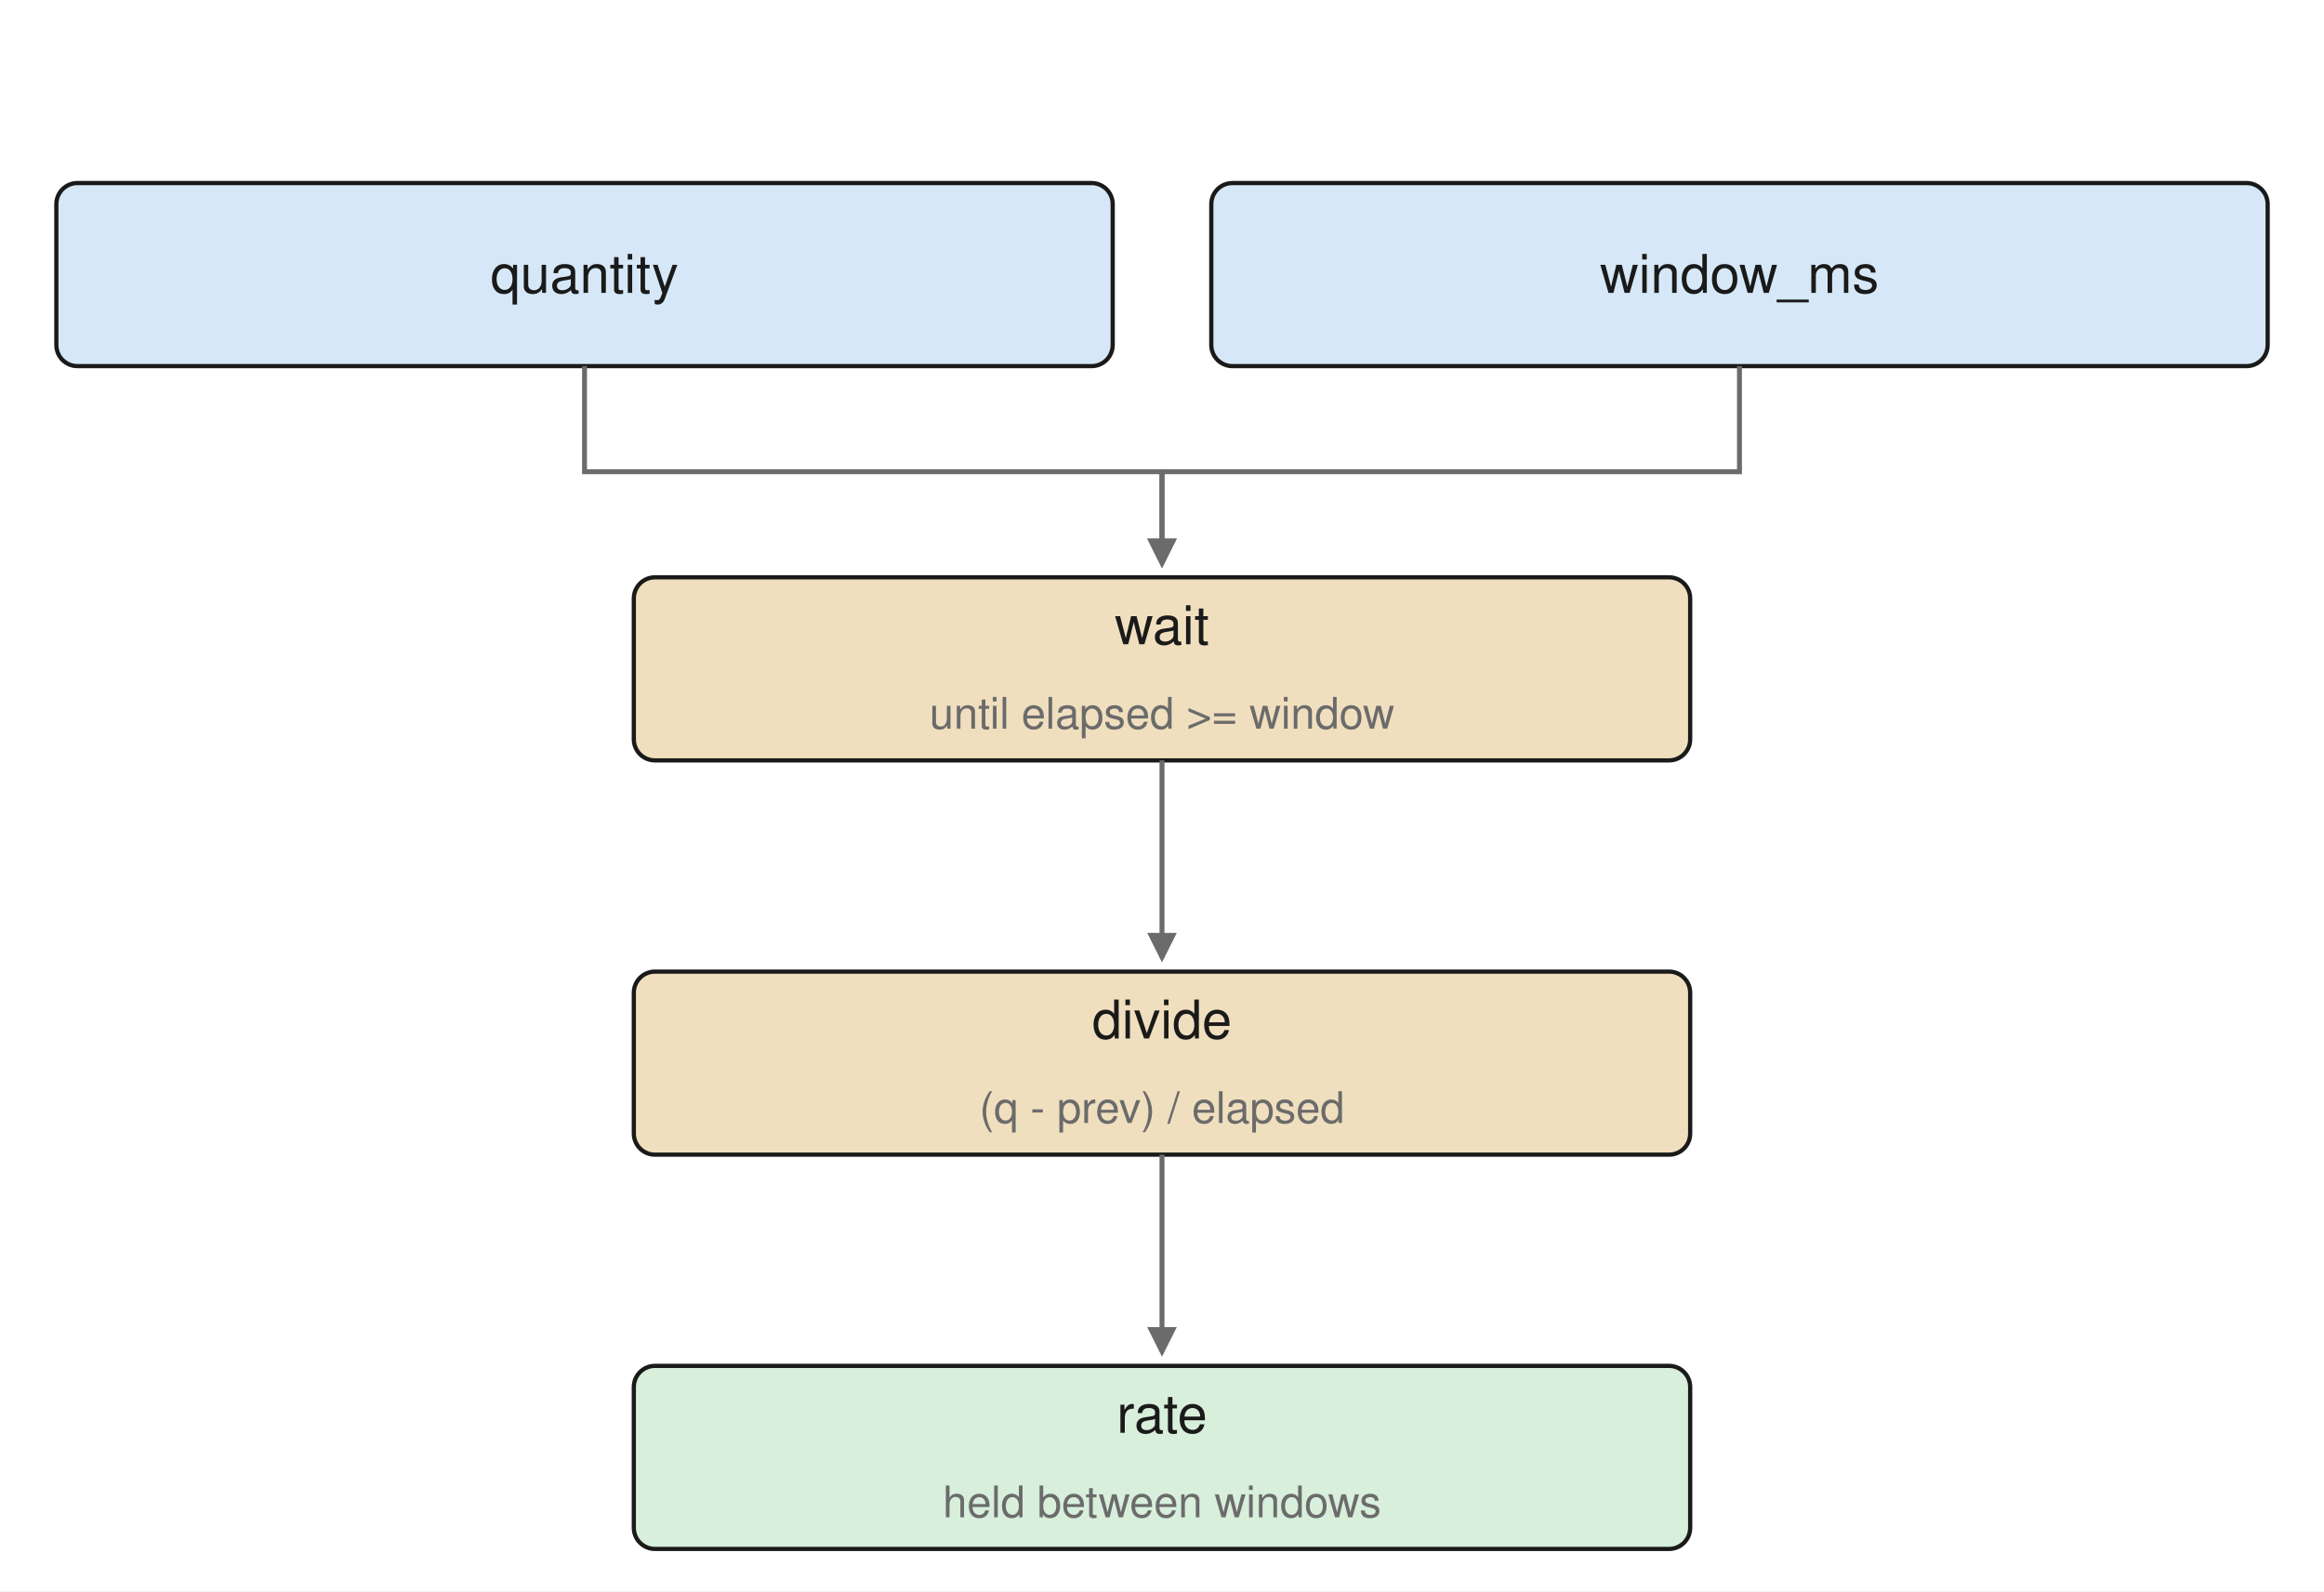
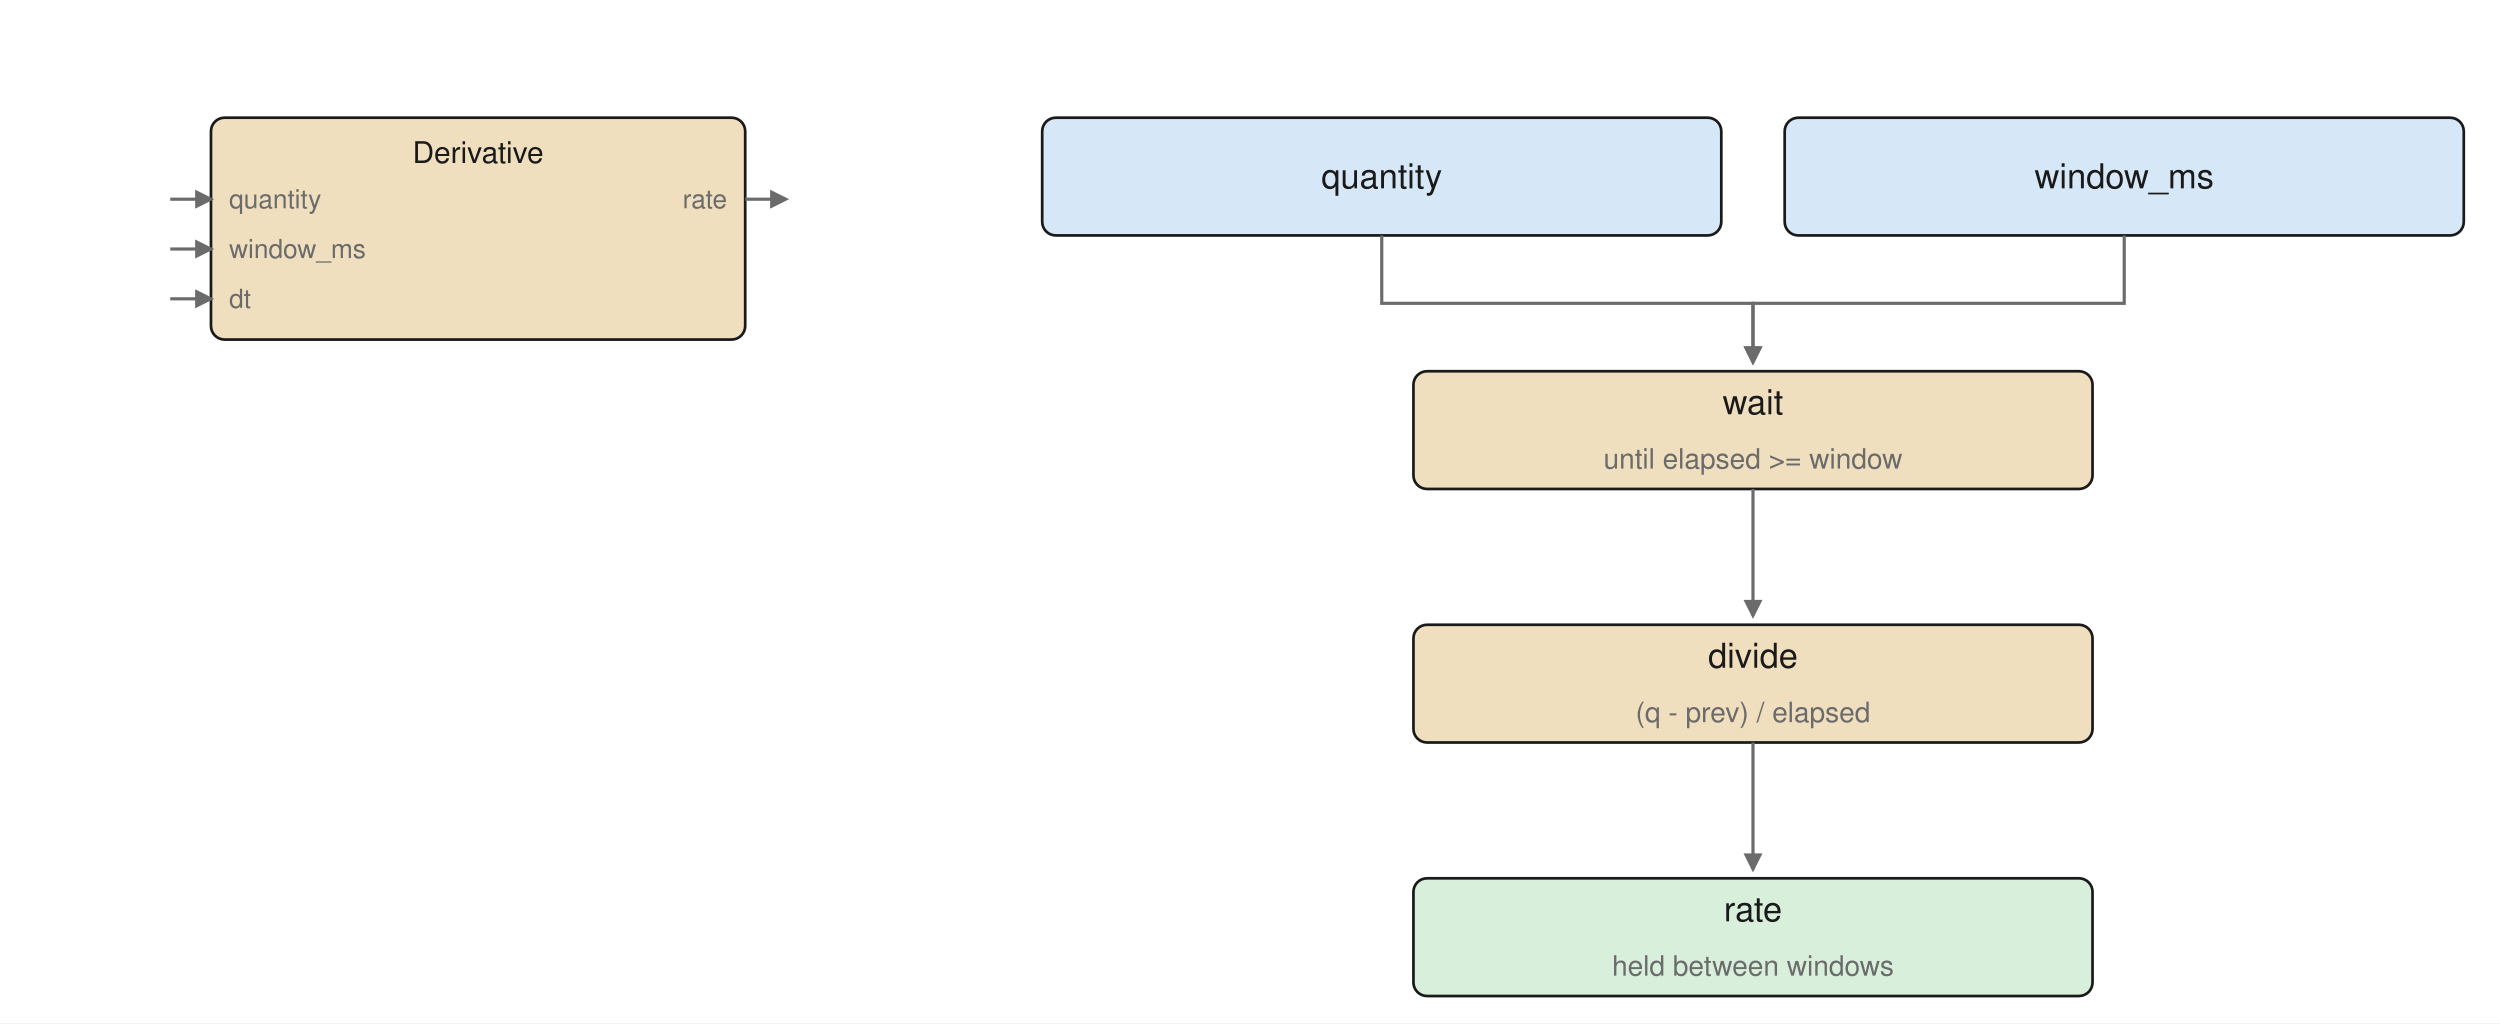
- <svg xmlns="http://www.w3.org/2000/svg" width="330" height="226" viewBox="0 0 330 226" style="max-width:100%;height:auto" content="&lt;mxfile host=&quot;app.diagrams.net&quot; type=&quot;device&quot;&gt;&lt;diagram id=&quot;block_Derivative&quot; name=&quot;block_Derivative&quot;&gt;&lt;mxGraphModel dx=&quot;330&quot; dy=&quot;226&quot; grid=&quot;0&quot; gridSize=&quot;10&quot; guides=&quot;1&quot; tooltips=&quot;1&quot; connect=&quot;1&quot; arrows=&quot;1&quot; fold=&quot;1&quot; page=&quot;1&quot; pageScale=&quot;1&quot; pageWidth=&quot;330&quot; pageHeight=&quot;226&quot; math=&quot;0&quot; shadow=&quot;0&quot;&gt;&lt;root&gt;&lt;mxCell id=&quot;0&quot;/&gt;&lt;mxCell id=&quot;1&quot; parent=&quot;0&quot;/&gt;&lt;mxCell id=&quot;n2&quot; value=&quot;quantity&quot; style=&quot;rounded=1;fillColor=#d6e8f7;strokeColor=#1a1a1a;whiteSpace=wrap;html=1;fontSize=8&quot; vertex=&quot;1&quot; parent=&quot;1&quot;&gt;&lt;mxGeometry x=&quot;8.0&quot; y=&quot;26&quot; width=&quot;150&quot; height=&quot;26&quot; as=&quot;geometry&quot;/&gt;&lt;/mxCell&gt;&lt;mxCell id=&quot;n3&quot; value=&quot;window_ms&quot; style=&quot;rounded=1;fillColor=#d6e8f7;strokeColor=#1a1a1a;whiteSpace=wrap;html=1;fontSize=8&quot; vertex=&quot;1&quot; parent=&quot;1&quot;&gt;&lt;mxGeometry x=&quot;172.0&quot; y=&quot;26&quot; width=&quot;150&quot; height=&quot;26&quot; as=&quot;geometry&quot;/&gt;&lt;/mxCell&gt;&lt;mxCell id=&quot;n4&quot; value=&quot;wait&quot; style=&quot;rounded=1;fillColor=#f0dfbe;strokeColor=#1a1a1a;whiteSpace=wrap;html=1;fontSize=8&quot; vertex=&quot;1&quot; parent=&quot;1&quot;&gt;&lt;mxGeometry x=&quot;90.0&quot; y=&quot;82&quot; width=&quot;150&quot; height=&quot;26&quot; as=&quot;geometry&quot;/&gt;&lt;/mxCell&gt;&lt;mxCell id=&quot;n5&quot; value=&quot;divide&quot; style=&quot;rounded=1;fillColor=#f0dfbe;strokeColor=#1a1a1a;whiteSpace=wrap;html=1;fontSize=8&quot; vertex=&quot;1&quot; parent=&quot;1&quot;&gt;&lt;mxGeometry x=&quot;90.0&quot; y=&quot;138&quot; width=&quot;150&quot; height=&quot;26&quot; as=&quot;geometry&quot;/&gt;&lt;/mxCell&gt;&lt;mxCell id=&quot;n6&quot; value=&quot;rate&quot; style=&quot;rounded=1;fillColor=#d7efdb;strokeColor=#1a1a1a;whiteSpace=wrap;html=1;fontSize=8&quot; vertex=&quot;1&quot; parent=&quot;1&quot;&gt;&lt;mxGeometry x=&quot;90.0&quot; y=&quot;194&quot; width=&quot;150&quot; height=&quot;26&quot; as=&quot;geometry&quot;/&gt;&lt;/mxCell&gt;&lt;mxCell id=&quot;e7&quot; value=&quot;&quot; style=&quot;edgeStyle=none;html=1;strokeColor=#6b6b6b;endArrow=block&quot; edge=&quot;1&quot; parent=&quot;1&quot;&gt;&lt;mxGeometry relative=&quot;1&quot; as=&quot;geometry&quot;&gt;&lt;mxPoint x=&quot;83.0&quot; y=&quot;52&quot; as=&quot;sourcePoint&quot;/&gt;&lt;mxPoint x=&quot;165.0&quot; y=&quot;80&quot; as=&quot;targetPoint&quot;/&gt;&lt;Array as=&quot;points&quot;&gt;&lt;mxPoint x=&quot;83.0&quot; y=&quot;67.0&quot;/&gt;&lt;mxPoint x=&quot;165.0&quot; y=&quot;67.0&quot;/&gt;&lt;/Array&gt;&lt;/mxGeometry&gt;&lt;/mxCell&gt;&lt;mxCell id=&quot;e8&quot; value=&quot;&quot; style=&quot;edgeStyle=none;html=1;strokeColor=#6b6b6b;endArrow=block&quot; edge=&quot;1&quot; parent=&quot;1&quot;&gt;&lt;mxGeometry relative=&quot;1&quot; as=&quot;geometry&quot;&gt;&lt;mxPoint x=&quot;247.0&quot; y=&quot;52&quot; as=&quot;sourcePoint&quot;/&gt;&lt;mxPoint x=&quot;165.0&quot; y=&quot;80&quot; as=&quot;targetPoint&quot;/&gt;&lt;Array as=&quot;points&quot;&gt;&lt;mxPoint x=&quot;247.0&quot; y=&quot;67.0&quot;/&gt;&lt;mxPoint x=&quot;165.0&quot; y=&quot;67.0&quot;/&gt;&lt;/Array&gt;&lt;/mxGeometry&gt;&lt;/mxCell&gt;&lt;mxCell id=&quot;e9&quot; value=&quot;&quot; style=&quot;edgeStyle=none;html=1;strokeColor=#6b6b6b;endArrow=block&quot; edge=&quot;1&quot; parent=&quot;1&quot;&gt;&lt;mxGeometry relative=&quot;1&quot; as=&quot;geometry&quot;&gt;&lt;mxPoint x=&quot;165.0&quot; y=&quot;108&quot; as=&quot;sourcePoint&quot;/&gt;&lt;mxPoint x=&quot;165.0&quot; y=&quot;136&quot; as=&quot;targetPoint&quot;/&gt;&lt;/mxGeometry&gt;&lt;/mxCell&gt;&lt;mxCell id=&quot;e10&quot; value=&quot;&quot; style=&quot;edgeStyle=none;html=1;strokeColor=#6b6b6b;endArrow=block&quot; edge=&quot;1&quot; parent=&quot;1&quot;&gt;&lt;mxGeometry relative=&quot;1&quot; as=&quot;geometry&quot;&gt;&lt;mxPoint x=&quot;165.0&quot; y=&quot;164&quot; as=&quot;sourcePoint&quot;/&gt;&lt;mxPoint x=&quot;165.0&quot; y=&quot;192&quot; as=&quot;targetPoint&quot;/&gt;&lt;/mxGeometry&gt;&lt;/mxCell&gt;&lt;/root&gt;&lt;/mxGraphModel&gt;&lt;/diagram&gt;&lt;/mxfile&gt;">
+ <svg xmlns="http://www.w3.org/2000/svg" width="552.2" height="226" viewBox="0 0 552.2 226" style="max-width:100%;height:auto" content="&lt;mxfile host=&quot;app.diagrams.net&quot; type=&quot;device&quot;&gt;&lt;diagram id=&quot;block_Derivative&quot; name=&quot;block_Derivative&quot;&gt;&lt;mxGraphModel dx=&quot;552.2&quot; dy=&quot;226&quot; grid=&quot;0&quot; gridSize=&quot;10&quot; guides=&quot;1&quot; tooltips=&quot;1&quot; connect=&quot;1&quot; arrows=&quot;1&quot; fold=&quot;1&quot; page=&quot;1&quot; pageScale=&quot;1&quot; pageWidth=&quot;552.2&quot; pageHeight=&quot;226&quot; math=&quot;0&quot; shadow=&quot;0&quot;&gt;&lt;root&gt;&lt;mxCell id=&quot;0&quot;/&gt;&lt;mxCell id=&quot;1&quot; parent=&quot;0&quot;/&gt;&lt;mxCell id=&quot;n2&quot; value=&quot;&quot; style=&quot;rounded=1;fillColor=#f0dfbe;strokeColor=#1a1a1a;whiteSpace=wrap;html=1;fontSize=8&quot; vertex=&quot;1&quot; parent=&quot;1&quot;&gt;&lt;mxGeometry x=&quot;46.6&quot; y=&quot;26.0&quot; width=&quot;118.0&quot; height=&quot;49&quot; as=&quot;geometry&quot;/&gt;&lt;/mxCell&gt;&lt;mxCell id=&quot;n3&quot; value=&quot;Derivative&quot; style=&quot;text;html=1;fontSize=6;fontColor=#1a1a1a;align=center&quot; vertex=&quot;1&quot; parent=&quot;1&quot;&gt;&lt;mxGeometry x=&quot;105.6&quot; y=&quot;29.4&quot; width=&quot;50&quot; height=&quot;10.6&quot; as=&quot;geometry&quot;/&gt;&lt;/mxCell&gt;&lt;mxCell id=&quot;n4&quot; value=&quot;quantity&quot; style=&quot;text;html=1;fontSize=5;fontColor=#6b6b6b;align=left&quot; vertex=&quot;1&quot; parent=&quot;1&quot;&gt;&lt;mxGeometry x=&quot;50.6&quot; y=&quot;40.2&quot; width=&quot;40&quot; height=&quot;9.8&quot; as=&quot;geometry&quot;/&gt;&lt;/mxCell&gt;&lt;mxCell id=&quot;e5&quot; value=&quot;&quot; style=&quot;edgeStyle=none;html=1;strokeColor=#6b6b6b;endArrow=block&quot; edge=&quot;1&quot; parent=&quot;1&quot;&gt;&lt;mxGeometry relative=&quot;1&quot; as=&quot;geometry&quot;&gt;&lt;mxPoint x=&quot;37.6&quot; y=&quot;44.0&quot; as=&quot;sourcePoint&quot;/&gt;&lt;mxPoint x=&quot;46.6&quot; y=&quot;44.0&quot; as=&quot;targetPoint&quot;/&gt;&lt;/mxGeometry&gt;&lt;/mxCell&gt;&lt;mxCell id=&quot;n6&quot; value=&quot;window_ms&quot; style=&quot;text;html=1;fontSize=5;fontColor=#6b6b6b;align=left&quot; vertex=&quot;1&quot; parent=&quot;1&quot;&gt;&lt;mxGeometry x=&quot;50.6&quot; y=&quot;51.2&quot; width=&quot;45&quot; height=&quot;9.8&quot; as=&quot;geometry&quot;/&gt;&lt;/mxCell&gt;&lt;mxCell id=&quot;e7&quot; value=&quot;&quot; style=&quot;edgeStyle=none;html=1;strokeColor=#6b6b6b;endArrow=block&quot; edge=&quot;1&quot; parent=&quot;1&quot;&gt;&lt;mxGeometry relative=&quot;1&quot; as=&quot;geometry&quot;&gt;&lt;mxPoint x=&quot;37.6&quot; y=&quot;55.0&quot; as=&quot;sourcePoint&quot;/&gt;&lt;mxPoint x=&quot;46.6&quot; y=&quot;55.0&quot; as=&quot;targetPoint&quot;/&gt;&lt;/mxGeometry&gt;&lt;/mxCell&gt;&lt;mxCell id=&quot;n8&quot; value=&quot;dt&quot; style=&quot;text;html=1;fontSize=5;fontColor=#6b6b6b;align=left&quot; vertex=&quot;1&quot; parent=&quot;1&quot;&gt;&lt;mxGeometry x=&quot;50.6&quot; y=&quot;62.2&quot; width=&quot;40&quot; height=&quot;9.8&quot; as=&quot;geometry&quot;/&gt;&lt;/mxCell&gt;&lt;mxCell id=&quot;e9&quot; value=&quot;&quot; style=&quot;edgeStyle=none;html=1;strokeColor=#6b6b6b;endArrow=block&quot; edge=&quot;1&quot; parent=&quot;1&quot;&gt;&lt;mxGeometry relative=&quot;1&quot; as=&quot;geometry&quot;&gt;&lt;mxPoint x=&quot;37.6&quot; y=&quot;66.0&quot; as=&quot;sourcePoint&quot;/&gt;&lt;mxPoint x=&quot;46.6&quot; y=&quot;66.0&quot; as=&quot;targetPoint&quot;/&gt;&lt;/mxGeometry&gt;&lt;/mxCell&gt;&lt;mxCell id=&quot;n10&quot; value=&quot;rate&quot; style=&quot;text;html=1;fontSize=5;fontColor=#6b6b6b;align=left&quot; vertex=&quot;1&quot; parent=&quot;1&quot;&gt;&lt;mxGeometry x=&quot;160.6&quot; y=&quot;40.2&quot; width=&quot;40&quot; height=&quot;9.8&quot; as=&quot;geometry&quot;/&gt;&lt;/mxCell&gt;&lt;mxCell id=&quot;e11&quot; value=&quot;&quot; style=&quot;edgeStyle=none;html=1;strokeColor=#6b6b6b;endArrow=block&quot; edge=&quot;1&quot; parent=&quot;1&quot;&gt;&lt;mxGeometry relative=&quot;1&quot; as=&quot;geometry&quot;&gt;&lt;mxPoint x=&quot;164.6&quot; y=&quot;44.0&quot; as=&quot;sourcePoint&quot;/&gt;&lt;mxPoint x=&quot;173.6&quot; y=&quot;44.0&quot; as=&quot;targetPoint&quot;/&gt;&lt;/mxGeometry&gt;&lt;/mxCell&gt;&lt;mxCell id=&quot;n12&quot; value=&quot;quantity&quot; style=&quot;rounded=1;fillColor=#d6e8f7;strokeColor=#1a1a1a;whiteSpace=wrap;html=1;fontSize=8&quot; vertex=&quot;1&quot; parent=&quot;1&quot;&gt;&lt;mxGeometry x=&quot;230.2&quot; y=&quot;26.0&quot; width=&quot;150&quot; height=&quot;26&quot; as=&quot;geometry&quot;/&gt;&lt;/mxCell&gt;&lt;mxCell id=&quot;n13&quot; value=&quot;window_ms&quot; style=&quot;rounded=1;fillColor=#d6e8f7;strokeColor=#1a1a1a;whiteSpace=wrap;html=1;fontSize=8&quot; vertex=&quot;1&quot; parent=&quot;1&quot;&gt;&lt;mxGeometry x=&quot;394.2&quot; y=&quot;26.0&quot; width=&quot;150&quot; height=&quot;26&quot; as=&quot;geometry&quot;/&gt;&lt;/mxCell&gt;&lt;mxCell id=&quot;n14&quot; value=&quot;wait&quot; style=&quot;rounded=1;fillColor=#f0dfbe;strokeColor=#1a1a1a;whiteSpace=wrap;html=1;fontSize=8&quot; vertex=&quot;1&quot; parent=&quot;1&quot;&gt;&lt;mxGeometry x=&quot;312.2&quot; y=&quot;82.0&quot; width=&quot;150&quot; height=&quot;26&quot; as=&quot;geometry&quot;/&gt;&lt;/mxCell&gt;&lt;mxCell id=&quot;n15&quot; value=&quot;divide&quot; style=&quot;rounded=1;fillColor=#f0dfbe;strokeColor=#1a1a1a;whiteSpace=wrap;html=1;fontSize=8&quot; vertex=&quot;1&quot; parent=&quot;1&quot;&gt;&lt;mxGeometry x=&quot;312.2&quot; y=&quot;138.0&quot; width=&quot;150&quot; height=&quot;26&quot; as=&quot;geometry&quot;/&gt;&lt;/mxCell&gt;&lt;mxCell id=&quot;n16&quot; value=&quot;rate&quot; style=&quot;rounded=1;fillColor=#d7efdb;strokeColor=#1a1a1a;whiteSpace=wrap;html=1;fontSize=8&quot; vertex=&quot;1&quot; parent=&quot;1&quot;&gt;&lt;mxGeometry x=&quot;312.2&quot; y=&quot;194.0&quot; width=&quot;150&quot; height=&quot;26&quot; as=&quot;geometry&quot;/&gt;&lt;/mxCell&gt;&lt;mxCell id=&quot;e17&quot; value=&quot;&quot; style=&quot;edgeStyle=none;html=1;strokeColor=#6b6b6b;endArrow=block&quot; edge=&quot;1&quot; parent=&quot;1&quot;&gt;&lt;mxGeometry relative=&quot;1&quot; as=&quot;geometry&quot;&gt;&lt;mxPoint x=&quot;305.2&quot; y=&quot;52.0&quot; as=&quot;sourcePoint&quot;/&gt;&lt;mxPoint x=&quot;387.2&quot; y=&quot;80.0&quot; as=&quot;targetPoint&quot;/&gt;&lt;Array as=&quot;points&quot;&gt;&lt;mxPoint x=&quot;305.2&quot; y=&quot;67.0&quot;/&gt;&lt;mxPoint x=&quot;387.2&quot; y=&quot;67.0&quot;/&gt;&lt;/Array&gt;&lt;/mxGeometry&gt;&lt;/mxCell&gt;&lt;mxCell id=&quot;e18&quot; value=&quot;&quot; style=&quot;edgeStyle=none;html=1;strokeColor=#6b6b6b;endArrow=block&quot; edge=&quot;1&quot; parent=&quot;1&quot;&gt;&lt;mxGeometry relative=&quot;1&quot; as=&quot;geometry&quot;&gt;&lt;mxPoint x=&quot;469.2&quot; y=&quot;52.0&quot; as=&quot;sourcePoint&quot;/&gt;&lt;mxPoint x=&quot;387.2&quot; y=&quot;80.0&quot; as=&quot;targetPoint&quot;/&gt;&lt;Array as=&quot;points&quot;&gt;&lt;mxPoint x=&quot;469.2&quot; y=&quot;67.0&quot;/&gt;&lt;mxPoint x=&quot;387.2&quot; y=&quot;67.0&quot;/&gt;&lt;/Array&gt;&lt;/mxGeometry&gt;&lt;/mxCell&gt;&lt;mxCell id=&quot;e19&quot; value=&quot;&quot; style=&quot;edgeStyle=none;html=1;strokeColor=#6b6b6b;endArrow=block&quot; edge=&quot;1&quot; parent=&quot;1&quot;&gt;&lt;mxGeometry relative=&quot;1&quot; as=&quot;geometry&quot;&gt;&lt;mxPoint x=&quot;387.2&quot; y=&quot;108.0&quot; as=&quot;sourcePoint&quot;/&gt;&lt;mxPoint x=&quot;387.2&quot; y=&quot;136.0&quot; as=&quot;targetPoint&quot;/&gt;&lt;/mxGeometry&gt;&lt;/mxCell&gt;&lt;mxCell id=&quot;e20&quot; value=&quot;&quot; style=&quot;edgeStyle=none;html=1;strokeColor=#6b6b6b;endArrow=block&quot; edge=&quot;1&quot; parent=&quot;1&quot;&gt;&lt;mxGeometry relative=&quot;1&quot; as=&quot;geometry&quot;&gt;&lt;mxPoint x=&quot;387.2&quot; y=&quot;164.0&quot; as=&quot;sourcePoint&quot;/&gt;&lt;mxPoint x=&quot;387.2&quot; y=&quot;192.0&quot; as=&quot;targetPoint&quot;/&gt;&lt;/mxGeometry&gt;&lt;/mxCell&gt;&lt;/root&gt;&lt;/mxGraphModel&gt;&lt;/diagram&gt;&lt;/mxfile&gt;">
  <defs>
    <marker id="a" markerWidth="6" markerHeight="6" refX="5" refY="3" orient="auto">
      <path d="M0,0 L6,3 L0,6 z" fill="#6b6b6b" />
    </marker>
  </defs>
-   <rect width="330" height="226" fill="#ffffff" />
-   <rect x="8.0" y="26" width="150" height="26" rx="3" fill="#d6e8f7" stroke="#1a1a1a" stroke-width="0.6" />
-   <text x="83.0" y="41.6" font-family="Helvetica,Arial,sans-serif" font-size="7.6" fill="#1a1a1a" text-anchor="middle">quantity</text>
-   <rect x="172.0" y="26" width="150" height="26" rx="3" fill="#d6e8f7" stroke="#1a1a1a" stroke-width="0.6" />
-   <text x="247.0" y="41.6" font-family="Helvetica,Arial,sans-serif" font-size="7.6" fill="#1a1a1a" text-anchor="middle">window_ms</text>
-   <rect x="90.0" y="82" width="150" height="26" rx="3" fill="#f0dfbe" stroke="#1a1a1a" stroke-width="0.6" />
-   <text x="165.0" y="91.5" font-family="Helvetica,Arial,sans-serif" font-size="7.6" fill="#1a1a1a" text-anchor="middle">wait</text>
-   <text x="165.0" y="103.5" font-family="Helvetica,Arial,sans-serif" font-size="6.2" fill="#6b6b6b" text-anchor="middle">until elapsed &gt;= window</text>
-   <rect x="90.0" y="138" width="150" height="26" rx="3" fill="#f0dfbe" stroke="#1a1a1a" stroke-width="0.6" />
-   <text x="165.0" y="147.5" font-family="Helvetica,Arial,sans-serif" font-size="7.6" fill="#1a1a1a" text-anchor="middle">divide</text>
-   <text x="165.0" y="159.5" font-family="Helvetica,Arial,sans-serif" font-size="6.2" fill="#6b6b6b" text-anchor="middle">(q - prev) / elapsed</text>
-   <rect x="90.0" y="194" width="150" height="26" rx="3" fill="#d7efdb" stroke="#1a1a1a" stroke-width="0.6" />
-   <text x="165.0" y="203.5" font-family="Helvetica,Arial,sans-serif" font-size="7.6" fill="#1a1a1a" text-anchor="middle">rate</text>
-   <text x="165.0" y="215.5" font-family="Helvetica,Arial,sans-serif" font-size="6.2" fill="#6b6b6b" text-anchor="middle">held between windows</text>
-   <polyline points="83.0,52 83.0,67.0 165.0,67.0 165.0,80" fill="none" stroke="#6b6b6b" stroke-width="0.7" marker-end="url(#a)" />
-   <polyline points="247.0,52 247.0,67.0 165.0,67.0 165.0,80" fill="none" stroke="#6b6b6b" stroke-width="0.7" marker-end="url(#a)" />
-   <polyline points="165.0,108 165.0,136" fill="none" stroke="#6b6b6b" stroke-width="0.7" marker-end="url(#a)" />
-   <polyline points="165.0,164 165.0,192" fill="none" stroke="#6b6b6b" stroke-width="0.7" marker-end="url(#a)" />
+   <rect width="552.2" height="226" fill="#ffffff" />
+   <rect x="46.6" y="26.0" width="118.0" height="49" rx="3" fill="#f0dfbe" stroke="#1a1a1a" stroke-width="0.6" />
+   <text x="105.6" y="36.0" font-family="Helvetica,Arial,sans-serif" font-size="6.6" fill="#1a1a1a" text-anchor="middle">Derivative</text>
+   <text x="50.6" y="46.0" font-family="Helvetica,Arial,sans-serif" font-size="5.8" fill="#6b6b6b" text-anchor="start">quantity</text>
+   <polyline points="37.6,44.0 46.6,44.0" fill="none" stroke="#6b6b6b" stroke-width="0.7" marker-end="url(#a)" />
+   <text x="50.6" y="57.0" font-family="Helvetica,Arial,sans-serif" font-size="5.8" fill="#6b6b6b" text-anchor="start">window_ms</text>
+   <polyline points="37.6,55.0 46.6,55.0" fill="none" stroke="#6b6b6b" stroke-width="0.7" marker-end="url(#a)" />
+   <text x="50.6" y="68.0" font-family="Helvetica,Arial,sans-serif" font-size="5.8" fill="#6b6b6b" text-anchor="start">dt</text>
+   <polyline points="37.6,66.0 46.6,66.0" fill="none" stroke="#6b6b6b" stroke-width="0.7" marker-end="url(#a)" />
+   <text x="160.6" y="46.0" font-family="Helvetica,Arial,sans-serif" font-size="5.8" fill="#6b6b6b" text-anchor="end">rate</text>
+   <polyline points="164.6,44.0 173.6,44.0" fill="none" stroke="#6b6b6b" stroke-width="0.7" marker-end="url(#a)" />
+   <rect x="230.2" y="26.0" width="150" height="26" rx="3" fill="#d6e8f7" stroke="#1a1a1a" stroke-width="0.6" />
+   <text x="305.2" y="41.6" font-family="Helvetica,Arial,sans-serif" font-size="7.6" fill="#1a1a1a" text-anchor="middle">quantity</text>
+   <rect x="394.2" y="26.0" width="150" height="26" rx="3" fill="#d6e8f7" stroke="#1a1a1a" stroke-width="0.6" />
+   <text x="469.2" y="41.6" font-family="Helvetica,Arial,sans-serif" font-size="7.6" fill="#1a1a1a" text-anchor="middle">window_ms</text>
+   <rect x="312.2" y="82.0" width="150" height="26" rx="3" fill="#f0dfbe" stroke="#1a1a1a" stroke-width="0.6" />
+   <text x="387.2" y="91.5" font-family="Helvetica,Arial,sans-serif" font-size="7.6" fill="#1a1a1a" text-anchor="middle">wait</text>
+   <text x="387.2" y="103.5" font-family="Helvetica,Arial,sans-serif" font-size="6.2" fill="#6b6b6b" text-anchor="middle">until elapsed &gt;= window</text>
+   <rect x="312.2" y="138.0" width="150" height="26" rx="3" fill="#f0dfbe" stroke="#1a1a1a" stroke-width="0.6" />
+   <text x="387.2" y="147.5" font-family="Helvetica,Arial,sans-serif" font-size="7.6" fill="#1a1a1a" text-anchor="middle">divide</text>
+   <text x="387.2" y="159.5" font-family="Helvetica,Arial,sans-serif" font-size="6.2" fill="#6b6b6b" text-anchor="middle">(q - prev) / elapsed</text>
+   <rect x="312.2" y="194.0" width="150" height="26" rx="3" fill="#d7efdb" stroke="#1a1a1a" stroke-width="0.6" />
+   <text x="387.2" y="203.5" font-family="Helvetica,Arial,sans-serif" font-size="7.6" fill="#1a1a1a" text-anchor="middle">rate</text>
+   <text x="387.2" y="215.5" font-family="Helvetica,Arial,sans-serif" font-size="6.2" fill="#6b6b6b" text-anchor="middle">held between windows</text>
+   <polyline points="305.2,52.0 305.2,67.0 387.2,67.0 387.2,80.0" fill="none" stroke="#6b6b6b" stroke-width="0.7" marker-end="url(#a)" />
+   <polyline points="469.2,52.0 469.2,67.0 387.2,67.0 387.2,80.0" fill="none" stroke="#6b6b6b" stroke-width="0.7" marker-end="url(#a)" />
+   <polyline points="387.2,108.0 387.2,136.0" fill="none" stroke="#6b6b6b" stroke-width="0.7" marker-end="url(#a)" />
+   <polyline points="387.2,164.0 387.2,192.0" fill="none" stroke="#6b6b6b" stroke-width="0.7" marker-end="url(#a)" />
</svg>
